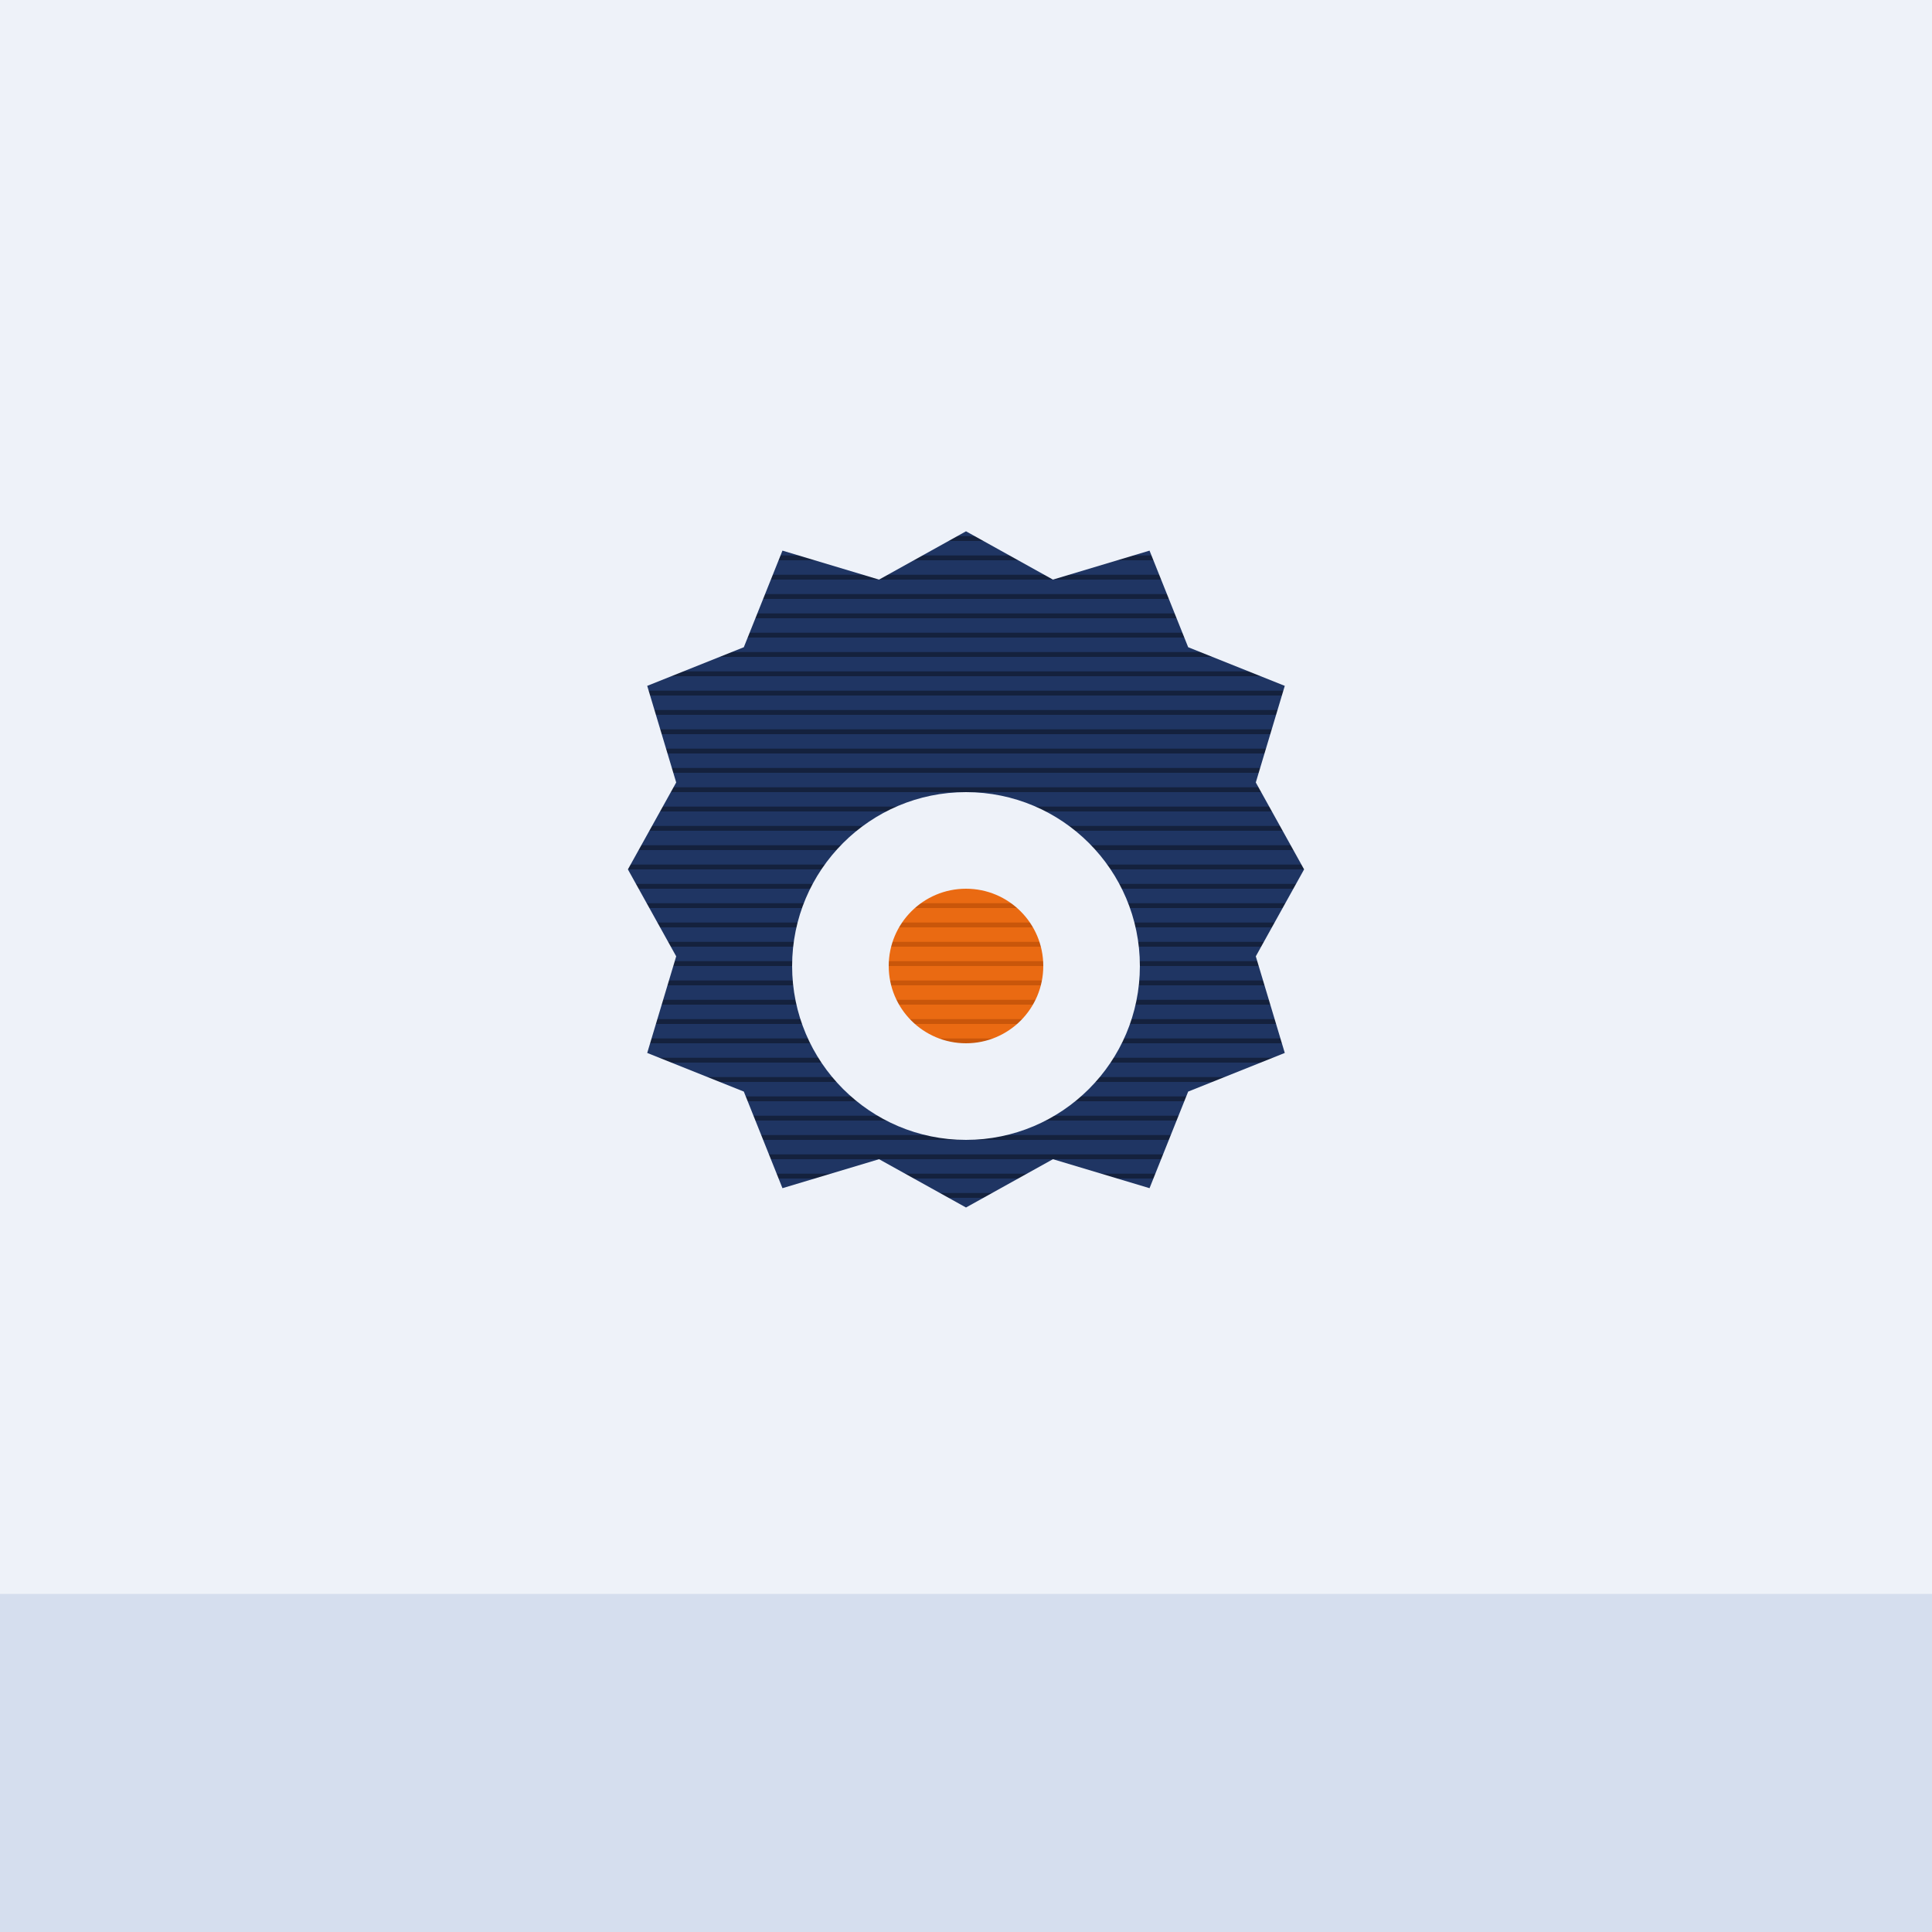
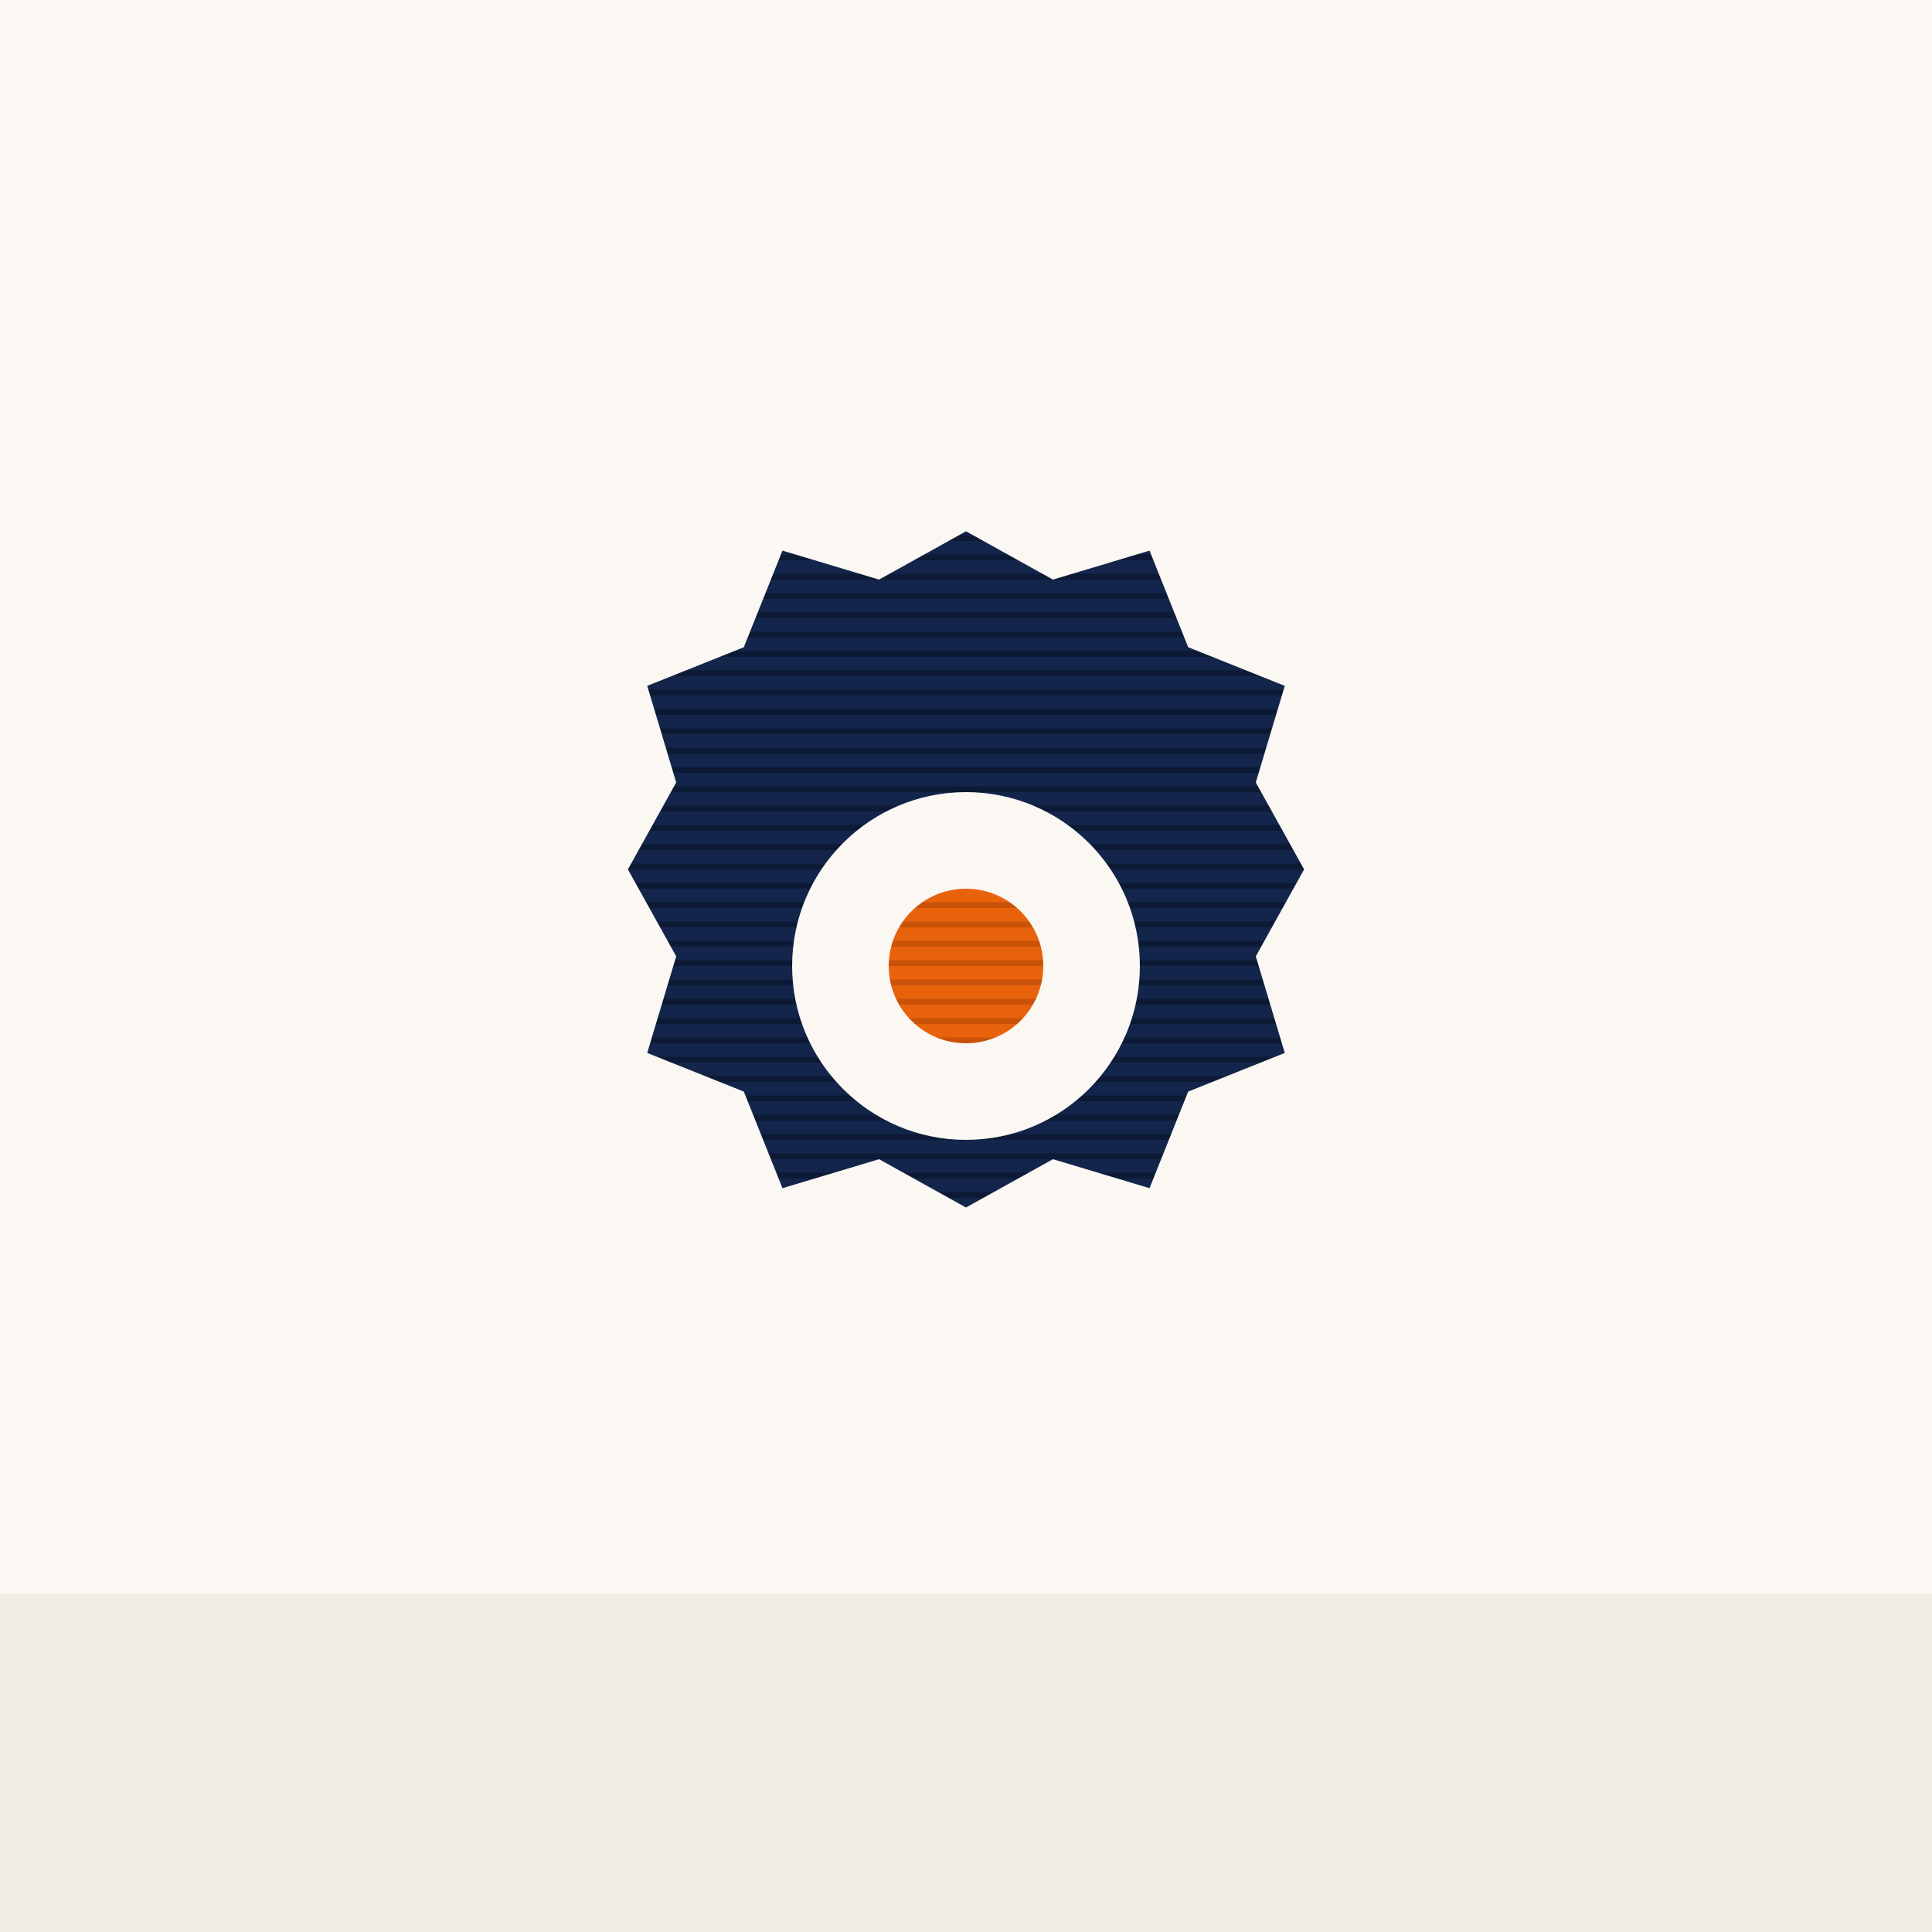
<svg xmlns="http://www.w3.org/2000/svg" viewBox="0 0 400 400">
  <defs>
    <pattern id="L" width="8" height="4" patternUnits="userSpaceOnUse">
-       <rect width="8" height="4" fill="#1F3563" />
-       <rect y="3" width="8" height="1" fill="#14213D" />
+       <rect width="8" height="4" fill="#13254A" />
+       <rect y="2.8" width="8" height="1.2" fill="#0D1A35" />
    </pattern>
    <pattern id="O" width="8" height="4" patternUnits="userSpaceOnUse">
-       <rect width="8" height="4" fill="#EA6A12" />
-       <rect y="3" width="8" height="1" fill="#C9560A" />
+       <rect width="8" height="4" fill="#E8620C" />
+       <rect y="2.8" width="8" height="1.2" fill="#C95209" />
    </pattern>
    <pattern id="G" width="8" height="4" patternUnits="userSpaceOnUse">
-       <rect width="8" height="4" fill="#A9BADB" />
-       <rect y="3" width="8" height="1" fill="#8FA3CC" />
+       <rect width="8" height="4" fill="#DCD8D1" />
+       <rect y="2.8" width="8" height="1.2" fill="#C8C3BA" />
    </pattern>
  </defs>
-   <rect width="400" height="400" fill="#EEF2F9" />
-   <rect y="330" width="400" height="70" fill="#D5DEEE" />
+   <rect width="400" height="400" fill="#FBF7F3" />
+   <rect y="330" width="400" height="70" fill="#F1ECE6" />
  <path d="M200 110l18 10 20-6 8 20 20 8-6 20 10 18-10 18 6 20-20 8-8 20-20-6-18 10-18-10-20 6-8-20-20-8 6-20-10-18 10-18-6-20 20-8 8-20 20 6Z" fill="url(#L)" />
-   <circle cx="200" cy="200" r="36" fill="#EEF2F9" />
+   <circle cx="200" cy="200" r="36" fill="#FBF7F3" />
  <circle cx="200" cy="200" r="16" fill="url(#O)" />
</svg>
